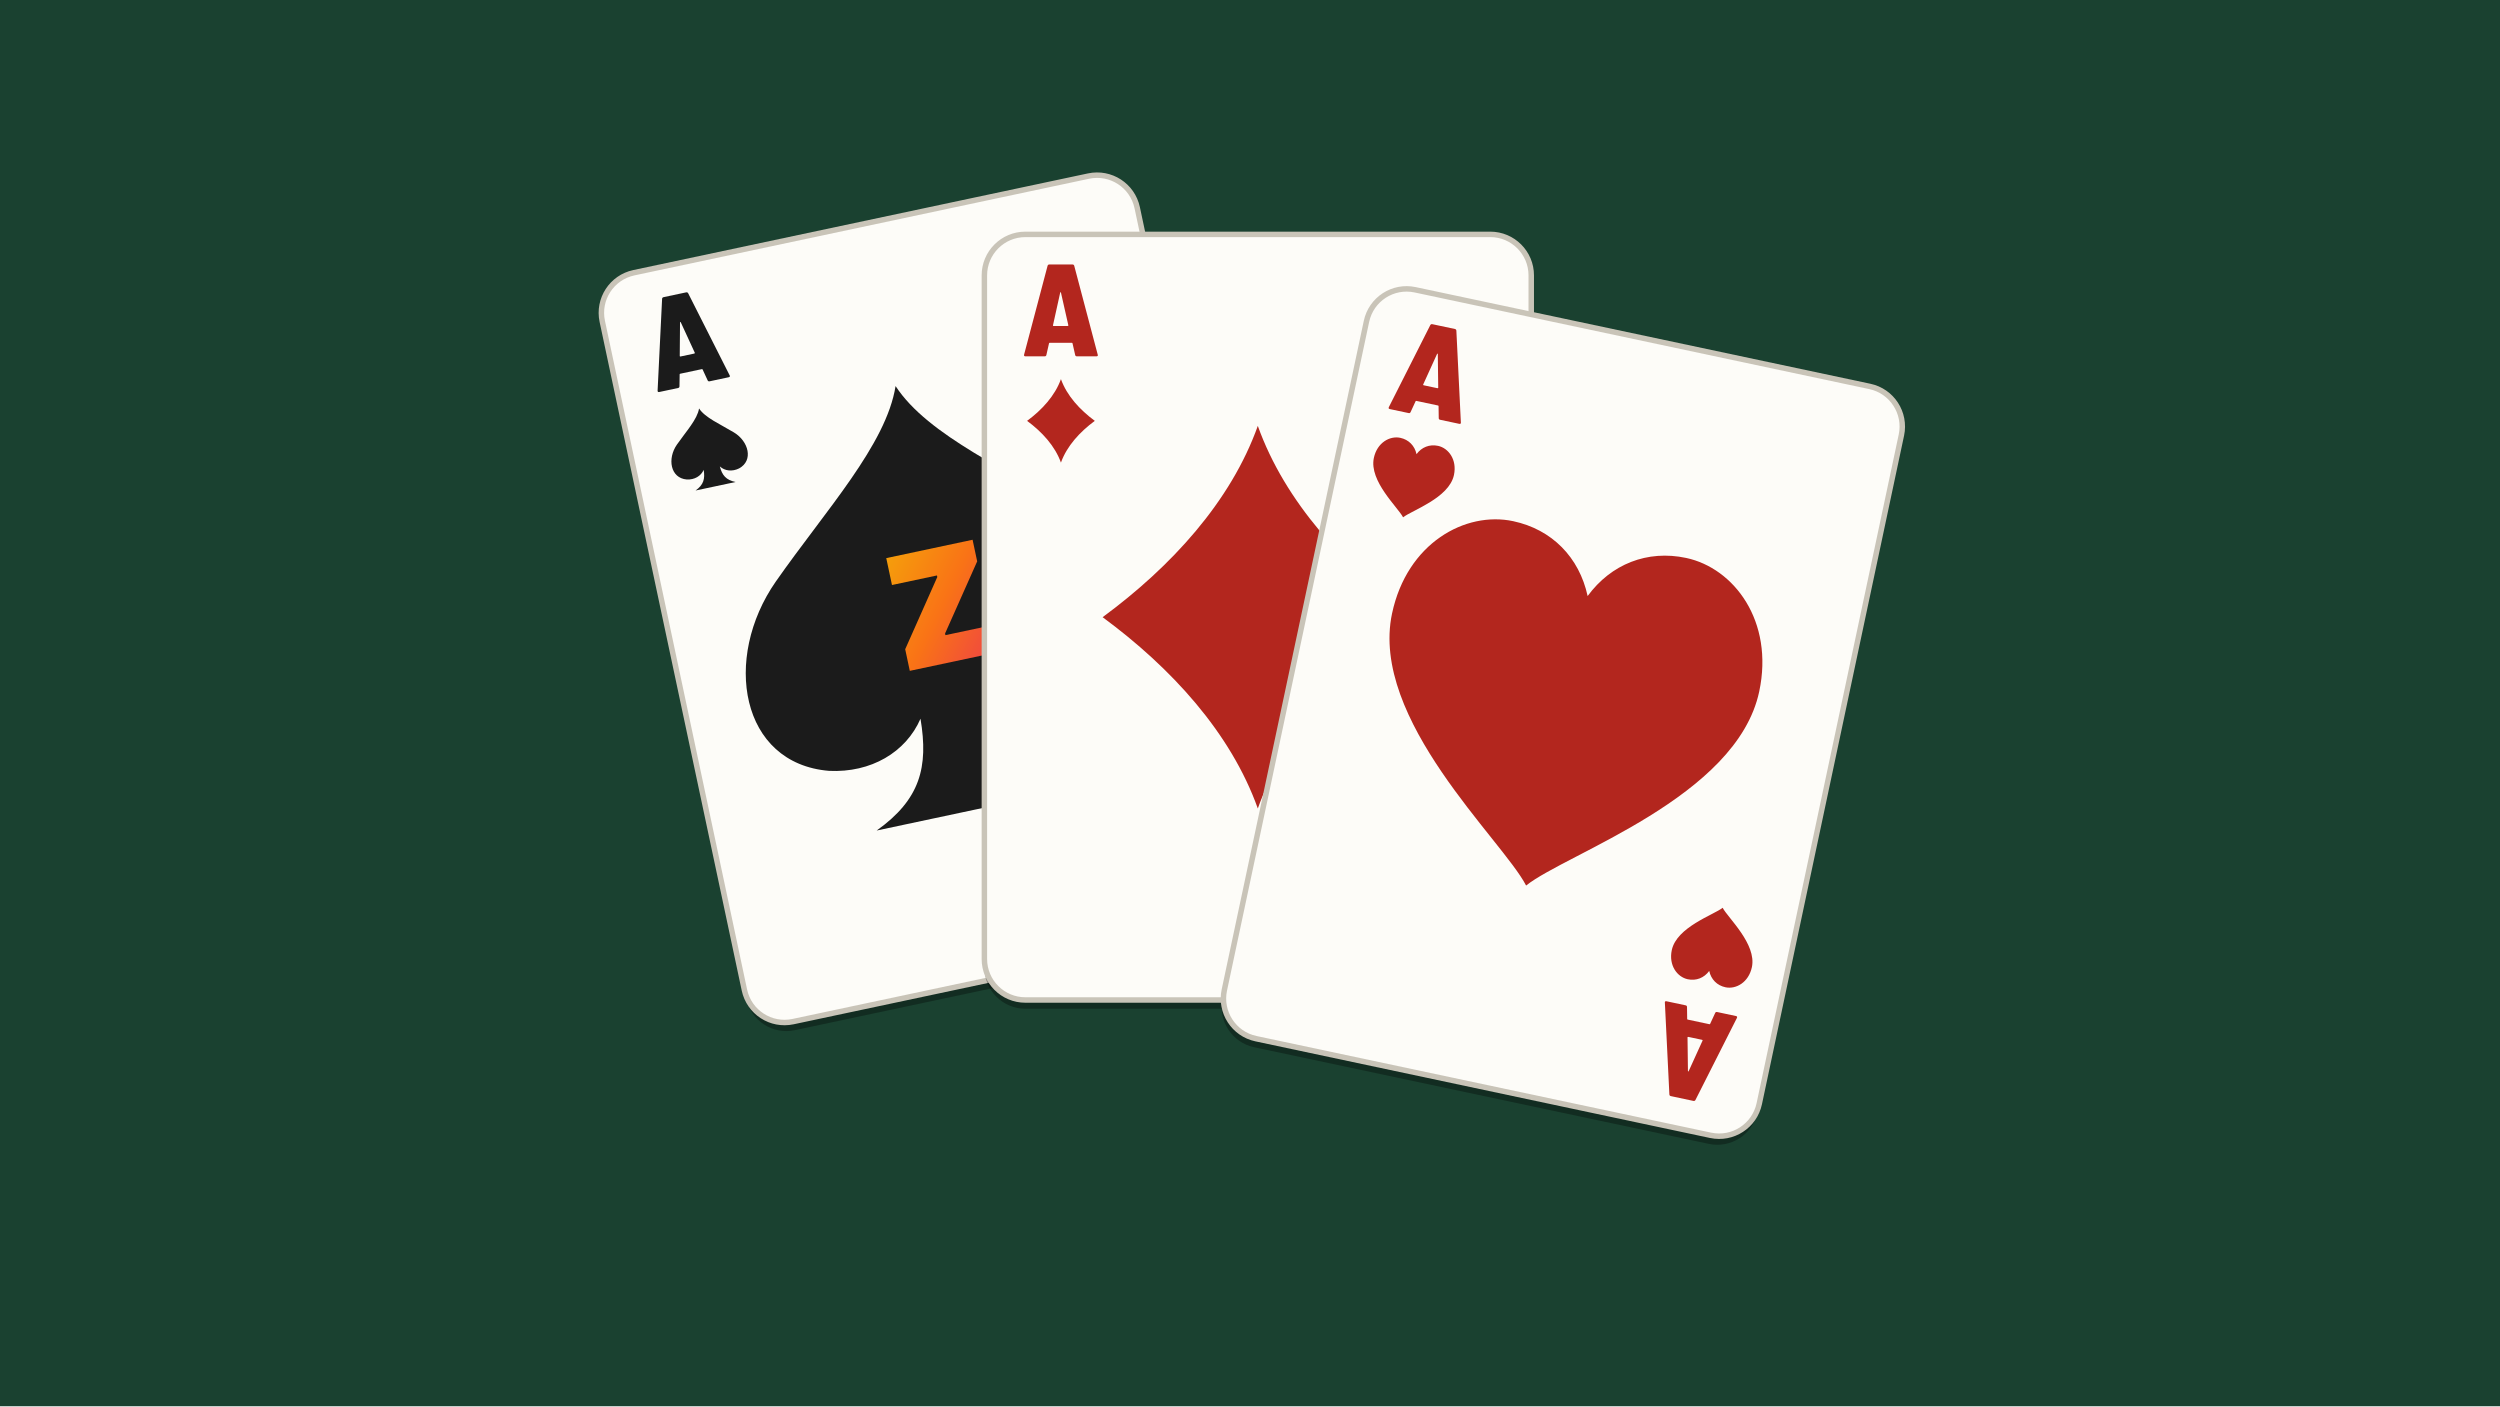
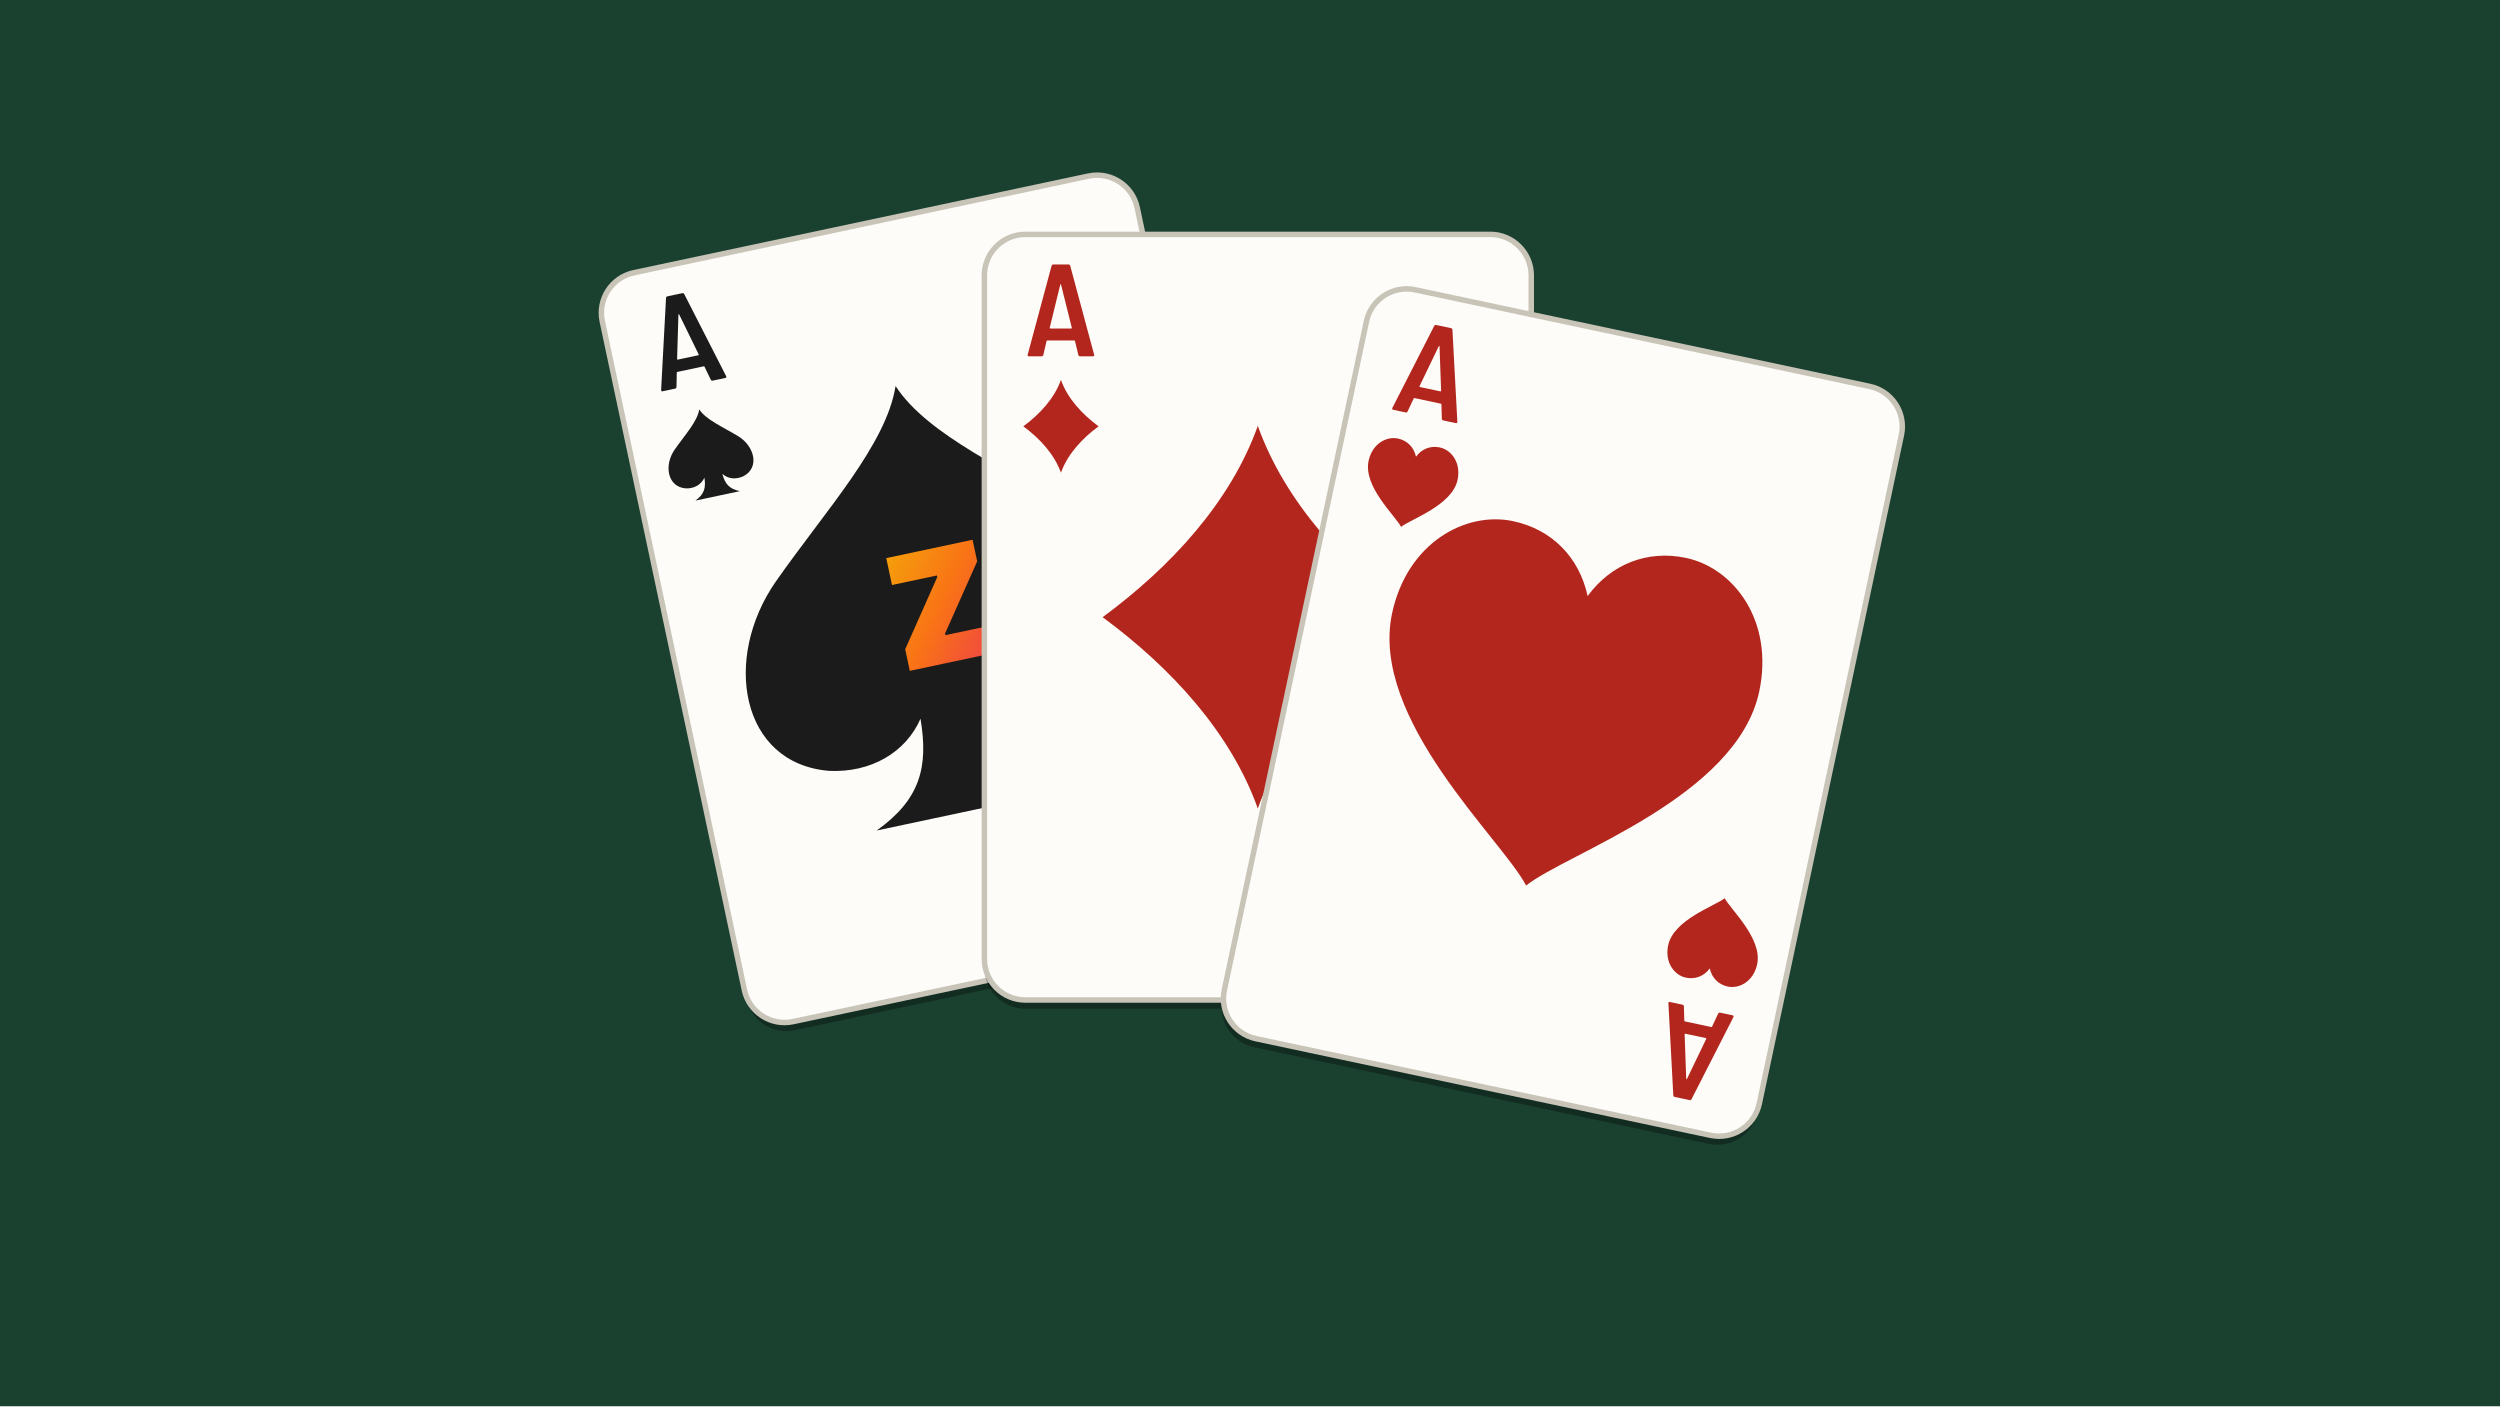
<svg xmlns="http://www.w3.org/2000/svg" width="320" height="180" viewBox="0 0 320 180">
  <defs>
-     <symbol id="zs-art-52fb0b55c3" viewBox="0 0 100 140" fill="currentColor" aria-hidden="true">
+     <symbol id="zs-art-5d55f3eeaa" viewBox="0 0 100 140" fill="currentColor" aria-hidden="true">
      <g class="zc-idx-std">
-         <path class="zc-gl" transform="translate(7.25 5.5) scale(1.2)" d="M7.79 13.78L7.39 12.02Q7.37 11.94 7.29 11.94L3.91 11.94Q3.83 11.94 3.81 12.02L3.41 13.78Q3.37 14 3.15 14L0.21 14Q-0.05 14 0.01 13.74L3.59 0.2Q3.65 0 3.87 0L7.37 0Q7.59 0 7.65 0.2L11.23 13.74L11.25 13.82Q11.25 14 11.03 14L8.05 14Q7.83 14 7.79 13.78ZM4.51 9.38L6.65 9.38Q6.69 9.38 6.73 9.35Q6.77 9.32 6.75 9.26L5.63 4.3Q5.61 4.22 5.57 4.22Q5.53 4.22 5.51 4.3L4.41 9.28Q4.39 9.38 4.51 9.38Z" fill="currentColor" />
-         <g transform="translate(14 34.1) scale(0.72)">
+         <path class="zc-gl" transform="translate(7.91 5.5) scale(1.2)" d="M7.73 13.8L7.21 11.66Q7.19 11.58 7.11 11.58L2.99 11.58Q2.91 11.58 2.89 11.66L2.39 13.8Q2.33 14 2.11 14L0.21 14Q-0.05 14 0.01 13.74L3.65 0.2Q3.71 0 3.93 0L6.21 0Q6.43 0 6.49 0.2L10.13 13.74L10.15 13.82Q10.15 14 9.93 14L8.01 14Q7.79 14 7.73 13.8ZM3.47 9.76L6.63 9.76Q6.67 9.76 6.71 9.73Q6.75 9.7 6.73 9.64L5.09 3.08Q5.07 3.02 5.03 3.02Q4.99 3.02 4.97 3.08L3.37 9.64Q3.35 9.7 3.39 9.73Q3.43 9.76 3.47 9.76Z" fill="currentColor" />
+         <g transform="translate(14 35.1) scale(0.8)">
          <use href="#zc-s-3" />
        </g>
      </g>
      <g class="zc-idx-std" transform="rotate(180 50 70)">
-         <path class="zc-gl" transform="translate(7.25 5.5) scale(1.2)" d="M7.79 13.78L7.39 12.02Q7.37 11.94 7.29 11.94L3.91 11.94Q3.83 11.94 3.81 12.02L3.41 13.78Q3.37 14 3.15 14L0.21 14Q-0.05 14 0.01 13.74L3.59 0.2Q3.65 0 3.87 0L7.37 0Q7.59 0 7.65 0.2L11.23 13.74L11.25 13.82Q11.25 14 11.03 14L8.05 14Q7.83 14 7.79 13.78ZM4.51 9.38L6.65 9.38Q6.69 9.38 6.73 9.35Q6.77 9.32 6.75 9.26L5.63 4.3Q5.61 4.22 5.57 4.22Q5.53 4.22 5.51 4.3L4.41 9.28Q4.39 9.38 4.51 9.38Z" fill="currentColor" />
-         <g transform="translate(14 34.1) scale(0.72)">
+         <path class="zc-gl" transform="translate(7.91 5.5) scale(1.2)" d="M7.73 13.8L7.21 11.66Q7.19 11.58 7.11 11.58L2.99 11.58Q2.91 11.58 2.89 11.66L2.39 13.8Q2.33 14 2.11 14L0.21 14Q-0.05 14 0.01 13.74L3.65 0.2Q3.71 0 3.93 0L6.21 0Q6.43 0 6.49 0.2L10.13 13.74L10.15 13.82Q10.15 14 9.93 14L8.01 14Q7.79 14 7.73 13.8ZM3.47 9.76L6.63 9.76Q6.67 9.76 6.71 9.73Q6.75 9.7 6.73 9.64L5.09 3.08Q5.07 3.02 5.03 3.02Q4.99 3.02 4.97 3.08L3.37 9.64Q3.35 9.7 3.39 9.73Q3.43 9.76 3.47 9.76Z" fill="currentColor" />
+         <g transform="translate(14 35.1) scale(0.8)">
          <use href="#zc-s-3" />
        </g>
      </g>
      <g class="zc-idx-row" display="none">
-         <path class="zc-gl" transform="translate(6 6) scale(2.1)" d="M7.79 13.78L7.39 12.02Q7.37 11.94 7.29 11.94L3.91 11.94Q3.83 11.94 3.81 12.02L3.41 13.78Q3.37 14 3.15 14L0.21 14Q-0.05 14 0.01 13.74L3.59 0.2Q3.65 0 3.87 0L7.37 0Q7.59 0 7.65 0.2L11.23 13.74L11.25 13.82Q11.25 14 11.03 14L8.05 14Q7.83 14 7.79 13.78ZM4.51 9.38L6.65 9.38Q6.69 9.38 6.73 9.35Q6.77 9.32 6.75 9.26L5.63 4.3Q5.61 4.22 5.57 4.22Q5.53 4.22 5.51 4.3L4.41 9.28Q4.39 9.38 4.51 9.38Z" fill="currentColor" />
+         <path class="zc-gl" transform="translate(6 6) scale(2.1)" d="M7.73 13.8L7.21 11.66Q7.19 11.58 7.11 11.58L2.99 11.58Q2.91 11.58 2.89 11.66L2.39 13.8Q2.33 14 2.11 14L0.21 14Q-0.05 14 0.01 13.74L3.65 0.2Q3.71 0 3.93 0L6.21 0Q6.43 0 6.49 0.2L10.13 13.74L10.15 13.82Q10.15 14 9.93 14L8.01 14Q7.79 14 7.73 13.8ZM3.47 9.76L6.63 9.76Q6.67 9.76 6.71 9.73Q6.75 9.7 6.73 9.64L5.09 3.08Q5.07 3.02 5.03 3.02Q4.99 3.02 4.97 3.08L3.37 9.64Q3.35 9.7 3.39 9.73Q3.43 9.76 3.47 9.76Z" fill="currentColor" />
        <g transform="translate(63 23) scale(1.25)">
          <use href="#zc-s-3" />
        </g>
      </g>
      <g class="zc-big">
        <g transform="translate(50 70) scale(3.9)">
          <use href="#zc-s-3" />
        </g>
        <path transform="translate(50 71.17) scale(1.415703)" d="M-5.852 7.438L5.852 7.438L5.852 3.885L-0.392 3.885L-0.392 3.667L5.602 -4.583L5.602 -7.438L-5.798 -7.438L-5.798 -3.885L0.142 -3.885L0.142 -3.678L-5.852 4.583Z" fill="url(#zc-g-mark)" />
      </g>
      <g class="zc-small" display="none">
        <g transform="translate(50 92) scale(3.1)">
          <use href="#zc-s-3" />
        </g>
        <path transform="translate(50 92.93) scale(1.125303)" d="M-5.852 7.438L5.852 7.438L5.852 3.885L-0.392 3.885L-0.392 3.667L5.602 -4.583L5.602 -7.438L-5.798 -7.438L-5.798 -3.885L0.142 -3.885L0.142 -3.678L-5.852 4.583Z" fill="url(#zc-g-mark)" />
      </g>
    </symbol>
-     <symbol id="zs-art-761d73cf0d" viewBox="0 0 100 140" fill="currentColor" aria-hidden="true">
+     <symbol id="zs-art-092c960a30" viewBox="0 0 100 140" fill="currentColor" aria-hidden="true">
      <g class="zc-idx-std">
-         <path class="zc-gl" transform="translate(7.25 5.5) scale(1.2)" d="M7.79 13.78L7.39 12.02Q7.37 11.94 7.29 11.94L3.91 11.94Q3.83 11.94 3.81 12.02L3.41 13.78Q3.37 14 3.15 14L0.21 14Q-0.05 14 0.01 13.74L3.59 0.2Q3.65 0 3.87 0L7.37 0Q7.59 0 7.65 0.2L11.23 13.74L11.25 13.82Q11.25 14 11.03 14L8.05 14Q7.83 14 7.79 13.78ZM4.51 9.38L6.65 9.38Q6.69 9.38 6.73 9.35Q6.77 9.32 6.75 9.26L5.63 4.3Q5.61 4.22 5.57 4.22Q5.53 4.22 5.51 4.3L4.41 9.28Q4.39 9.38 4.51 9.38Z" fill="currentColor" />
-         <g transform="translate(14 34.1) scale(0.72)">
+         <path class="zc-gl" transform="translate(7.91 5.5) scale(1.2)" d="M7.73 13.8L7.21 11.66Q7.19 11.58 7.11 11.58L2.99 11.58Q2.91 11.58 2.89 11.66L2.39 13.8Q2.33 14 2.11 14L0.21 14Q-0.05 14 0.01 13.74L3.65 0.2Q3.71 0 3.93 0L6.21 0Q6.43 0 6.49 0.2L10.13 13.74L10.15 13.82Q10.15 14 9.93 14L8.01 14Q7.79 14 7.73 13.8ZM3.47 9.76L6.63 9.76Q6.67 9.76 6.71 9.73Q6.75 9.7 6.73 9.64L5.09 3.08Q5.07 3.02 5.03 3.02Q4.99 3.02 4.97 3.08L3.37 9.64Q3.35 9.7 3.39 9.73Q3.43 9.76 3.47 9.76Z" fill="currentColor" />
+         <g transform="translate(14 35.1) scale(0.8)">
          <use href="#zc-s-1" />
        </g>
      </g>
      <g class="zc-idx-std" transform="rotate(180 50 70)">
-         <path class="zc-gl" transform="translate(7.25 5.5) scale(1.2)" d="M7.79 13.78L7.39 12.02Q7.37 11.94 7.29 11.94L3.91 11.94Q3.83 11.94 3.81 12.02L3.41 13.78Q3.37 14 3.15 14L0.21 14Q-0.05 14 0.01 13.74L3.59 0.2Q3.65 0 3.87 0L7.37 0Q7.59 0 7.65 0.2L11.23 13.74L11.25 13.82Q11.25 14 11.03 14L8.05 14Q7.83 14 7.79 13.78ZM4.51 9.38L6.65 9.38Q6.69 9.38 6.73 9.35Q6.77 9.32 6.75 9.26L5.63 4.3Q5.61 4.22 5.57 4.22Q5.53 4.22 5.51 4.3L4.41 9.28Q4.39 9.38 4.51 9.38Z" fill="currentColor" />
-         <g transform="translate(14 34.1) scale(0.72)">
+         <path class="zc-gl" transform="translate(7.91 5.5) scale(1.2)" d="M7.73 13.8L7.21 11.66Q7.19 11.58 7.11 11.58L2.99 11.58Q2.91 11.58 2.89 11.66L2.39 13.8Q2.33 14 2.11 14L0.21 14Q-0.05 14 0.01 13.74L3.65 0.2Q3.71 0 3.93 0L6.21 0Q6.43 0 6.49 0.2L10.13 13.74L10.15 13.82Q10.15 14 9.93 14L8.01 14Q7.79 14 7.73 13.8ZM3.47 9.76L6.63 9.76Q6.67 9.76 6.71 9.73Q6.75 9.7 6.73 9.64L5.09 3.08Q5.07 3.02 5.03 3.02Q4.99 3.02 4.97 3.08L3.37 9.64Q3.35 9.7 3.39 9.73Q3.43 9.76 3.47 9.76Z" fill="currentColor" />
+         <g transform="translate(14 35.1) scale(0.8)">
          <use href="#zc-s-1" />
        </g>
      </g>
      <g class="zc-idx-row" display="none">
-         <path class="zc-gl" transform="translate(6 6) scale(2.1)" d="M7.79 13.78L7.39 12.02Q7.37 11.94 7.29 11.94L3.91 11.94Q3.83 11.94 3.81 12.02L3.41 13.78Q3.37 14 3.15 14L0.21 14Q-0.05 14 0.01 13.74L3.59 0.2Q3.65 0 3.87 0L7.37 0Q7.59 0 7.65 0.2L11.23 13.74L11.25 13.82Q11.25 14 11.03 14L8.05 14Q7.83 14 7.79 13.78ZM4.51 9.38L6.65 9.38Q6.69 9.38 6.73 9.35Q6.77 9.32 6.75 9.26L5.63 4.3Q5.61 4.22 5.57 4.22Q5.53 4.22 5.51 4.3L4.41 9.28Q4.39 9.38 4.51 9.38Z" fill="currentColor" />
+         <path class="zc-gl" transform="translate(6 6) scale(2.1)" d="M7.73 13.8L7.21 11.66Q7.19 11.58 7.11 11.58L2.99 11.58Q2.91 11.58 2.89 11.66L2.39 13.8Q2.33 14 2.11 14L0.21 14Q-0.05 14 0.01 13.74L3.65 0.2Q3.71 0 3.93 0L6.21 0Q6.43 0 6.49 0.2L10.13 13.74L10.15 13.82Q10.15 14 9.93 14L8.01 14Q7.79 14 7.73 13.8ZM3.47 9.76L6.63 9.76Q6.67 9.76 6.71 9.73Q6.75 9.7 6.73 9.64L5.09 3.08Q5.07 3.02 5.03 3.02Q4.99 3.02 4.97 3.08L3.37 9.64Q3.35 9.7 3.39 9.73Q3.43 9.76 3.47 9.76Z" fill="currentColor" />
        <g transform="translate(63 23) scale(1.25)">
          <use href="#zc-s-1" />
        </g>
      </g>
      <g class="zc-big">
        <g transform="translate(50 70) scale(3.3)">
          <use href="#zc-s-1" />
        </g>
      </g>
      <g class="zc-small" display="none">
        <g transform="translate(50 92) scale(3.1)">
          <use href="#zc-s-1" />
        </g>
      </g>
    </symbol>
-     <symbol id="zs-art-1480ee194d" viewBox="0 0 100 140" fill="currentColor" aria-hidden="true">
+     <symbol id="zs-art-eac340abb4" viewBox="0 0 100 140" fill="currentColor" aria-hidden="true">
      <g class="zc-idx-std">
-         <path class="zc-gl" transform="translate(7.25 5.5) scale(1.2)" d="M7.79 13.78L7.39 12.02Q7.37 11.94 7.29 11.94L3.91 11.94Q3.83 11.94 3.81 12.02L3.41 13.78Q3.37 14 3.15 14L0.21 14Q-0.05 14 0.01 13.74L3.59 0.2Q3.65 0 3.87 0L7.37 0Q7.59 0 7.65 0.2L11.23 13.74L11.25 13.82Q11.25 14 11.03 14L8.05 14Q7.83 14 7.79 13.78ZM4.51 9.38L6.65 9.38Q6.69 9.38 6.73 9.35Q6.77 9.32 6.75 9.26L5.63 4.3Q5.61 4.22 5.57 4.22Q5.53 4.22 5.51 4.3L4.41 9.28Q4.39 9.38 4.51 9.38Z" fill="currentColor" />
-         <g transform="translate(14 34.1) scale(0.72)">
+         <path class="zc-gl" transform="translate(7.91 5.5) scale(1.2)" d="M7.73 13.8L7.21 11.66Q7.19 11.58 7.11 11.58L2.99 11.58Q2.91 11.58 2.89 11.66L2.39 13.8Q2.33 14 2.11 14L0.21 14Q-0.05 14 0.01 13.74L3.65 0.2Q3.71 0 3.93 0L6.21 0Q6.43 0 6.49 0.2L10.13 13.74L10.15 13.82Q10.15 14 9.93 14L8.01 14Q7.79 14 7.73 13.8ZM3.47 9.76L6.63 9.76Q6.67 9.76 6.71 9.73Q6.75 9.7 6.73 9.64L5.09 3.08Q5.07 3.02 5.03 3.02Q4.99 3.02 4.97 3.08L3.37 9.64Q3.35 9.7 3.39 9.73Q3.43 9.76 3.47 9.76Z" fill="currentColor" />
+         <g transform="translate(14 35.1) scale(0.8)">
          <use href="#zc-s-2" />
        </g>
      </g>
      <g class="zc-idx-std" transform="rotate(180 50 70)">
-         <path class="zc-gl" transform="translate(7.25 5.5) scale(1.2)" d="M7.79 13.78L7.39 12.02Q7.37 11.94 7.29 11.94L3.91 11.94Q3.83 11.94 3.81 12.02L3.41 13.78Q3.37 14 3.15 14L0.21 14Q-0.05 14 0.01 13.74L3.59 0.2Q3.65 0 3.87 0L7.37 0Q7.59 0 7.65 0.2L11.23 13.74L11.25 13.82Q11.25 14 11.03 14L8.05 14Q7.83 14 7.79 13.78ZM4.51 9.38L6.65 9.38Q6.69 9.38 6.73 9.35Q6.77 9.32 6.75 9.26L5.63 4.3Q5.61 4.22 5.57 4.22Q5.53 4.22 5.51 4.3L4.41 9.28Q4.39 9.38 4.51 9.38Z" fill="currentColor" />
-         <g transform="translate(14 34.1) scale(0.72)">
+         <path class="zc-gl" transform="translate(7.91 5.5) scale(1.2)" d="M7.73 13.8L7.21 11.66Q7.19 11.58 7.11 11.58L2.99 11.58Q2.91 11.58 2.89 11.66L2.39 13.8Q2.33 14 2.11 14L0.21 14Q-0.05 14 0.01 13.74L3.65 0.2Q3.71 0 3.93 0L6.21 0Q6.43 0 6.49 0.2L10.13 13.74L10.15 13.82Q10.15 14 9.93 14L8.01 14Q7.79 14 7.73 13.8ZM3.47 9.76L6.63 9.76Q6.67 9.76 6.71 9.73Q6.75 9.7 6.73 9.64L5.09 3.08Q5.07 3.02 5.03 3.02Q4.99 3.02 4.97 3.08L3.37 9.64Q3.35 9.7 3.39 9.73Q3.43 9.76 3.47 9.76Z" fill="currentColor" />
+         <g transform="translate(14 35.1) scale(0.8)">
          <use href="#zc-s-2" />
        </g>
      </g>
      <g class="zc-idx-row" display="none">
-         <path class="zc-gl" transform="translate(6 6) scale(2.1)" d="M7.79 13.78L7.39 12.02Q7.37 11.94 7.29 11.94L3.91 11.94Q3.83 11.94 3.81 12.02L3.41 13.78Q3.37 14 3.15 14L0.21 14Q-0.05 14 0.01 13.74L3.59 0.2Q3.65 0 3.87 0L7.37 0Q7.59 0 7.65 0.2L11.23 13.74L11.25 13.82Q11.25 14 11.03 14L8.05 14Q7.83 14 7.79 13.78ZM4.51 9.38L6.65 9.38Q6.69 9.38 6.73 9.35Q6.77 9.32 6.75 9.26L5.63 4.3Q5.61 4.22 5.57 4.22Q5.53 4.22 5.51 4.3L4.41 9.28Q4.39 9.38 4.51 9.38Z" fill="currentColor" />
+         <path class="zc-gl" transform="translate(6 6) scale(2.1)" d="M7.73 13.8L7.21 11.66Q7.19 11.58 7.11 11.58L2.99 11.58Q2.91 11.58 2.89 11.66L2.39 13.8Q2.33 14 2.11 14L0.21 14Q-0.05 14 0.01 13.74L3.65 0.2Q3.71 0 3.93 0L6.21 0Q6.43 0 6.49 0.2L10.13 13.74L10.15 13.82Q10.15 14 9.93 14L8.01 14Q7.79 14 7.73 13.8ZM3.47 9.76L6.63 9.76Q6.67 9.76 6.71 9.73Q6.75 9.7 6.73 9.64L5.09 3.08Q5.07 3.02 5.03 3.02Q4.99 3.02 4.97 3.08L3.37 9.64Q3.35 9.7 3.39 9.73Q3.43 9.76 3.47 9.76Z" fill="currentColor" />
        <g transform="translate(63 23) scale(1.25)">
          <use href="#zc-s-2" />
        </g>
      </g>
      <g class="zc-big">
        <g transform="translate(50 70) scale(3.3)">
          <use href="#zc-s-2" />
        </g>
      </g>
      <g class="zc-small" display="none">
        <g transform="translate(50 92) scale(3.1)">
          <use href="#zc-s-2" />
        </g>
      </g>
    </symbol>
    <symbol id="zc-s-3" overflow="visible">
      <path d="M0-10.2C1-7.6 4.4-5.2 7.4-2.4 10.6 .6 10.8 5.6 6.8 6.8 4.9 7.3 3.1 6.7 2.1 5.3 2.2 7.6 2.9 9 5.2 10H-5.2C-2.9 9-2.2 7.6-2.1 5.3-3.1 6.7-4.9 7.3-6.8 6.8-10.8 5.6-10.6 .6-7.4-2.4-4.4-5.2-1 -7.6 0-10.2Z" />
    </symbol>
    <linearGradient id="zc-g-mark" x1="0" y1="0" x2="1" y2="1">
      <stop offset="0" stop-color="#f59e0b" />
      <stop offset=".5" stop-color="#f97316" />
      <stop offset="1" stop-color="#ef4444" />
    </linearGradient>
    <symbol id="zc-s-1" overflow="visible">
      <path d="M0-10.6C1.5-6.4 4.8-2.8 8.6 0 4.8 2.8 1.5 6.4 0 10.6-1.5 6.4-4.8 2.8-8.6 0-4.8-2.8-1.5-6.4 0-10.6Z" />
    </symbol>
    <symbol id="zc-s-2" overflow="visible">
      <path d="M0 9.8C-1.8 7.6-10.4 2.6-10.4-3.4-10.4-7.4-7.6-9.8-4.9-9.8-2.7-9.8-.9-8.6 0-6.6 .9-8.6 2.7-9.8 4.9-9.8 7.6-9.8 10.4-7.4 10.4-3.4 10.4 2.6 1.8 7.6 0 9.8Z" />
    </symbol>
  </defs>
  <rect width="320" height="180" fill="#1a4130" />
  <g transform="translate(76 36) rotate(-12) scale(0.7)" style="color:#1b1b1b">
    <rect y="1.6" width="100" height="140" rx="7.5" fill="rgba(0,0,0,0.32)" />
    <rect width="100" height="140" rx="7.5" fill="#fdfcf8" stroke="#c9c4b8" />
-     <use href="#zs-art-52fb0b55c3" width="100" height="140" />
+     <use href="#zs-art-5d55f3eeaa" width="100" height="140" />
  </g>
  <g transform="translate(126 30) scale(0.7)" style="color:#b3261e">
    <rect y="1.6" width="100" height="140" rx="7.5" fill="rgba(0,0,0,0.32)" />
    <rect width="100" height="140" rx="7.5" fill="#fdfcf8" stroke="#c9c4b8" />
-     <use href="#zs-art-761d73cf0d" width="100" height="140" />
+     <use href="#zs-art-092c960a30" width="100" height="140" />
  </g>
  <g transform="translate(176 36) rotate(12) scale(0.7)" style="color:#b3261e">
    <rect y="1.6" width="100" height="140" rx="7.5" fill="rgba(0,0,0,0.32)" />
    <rect width="100" height="140" rx="7.5" fill="#fdfcf8" stroke="#c9c4b8" />
-     <use href="#zs-art-1480ee194d" width="100" height="140" />
+     <use href="#zs-art-eac340abb4" width="100" height="140" />
  </g>
</svg>
